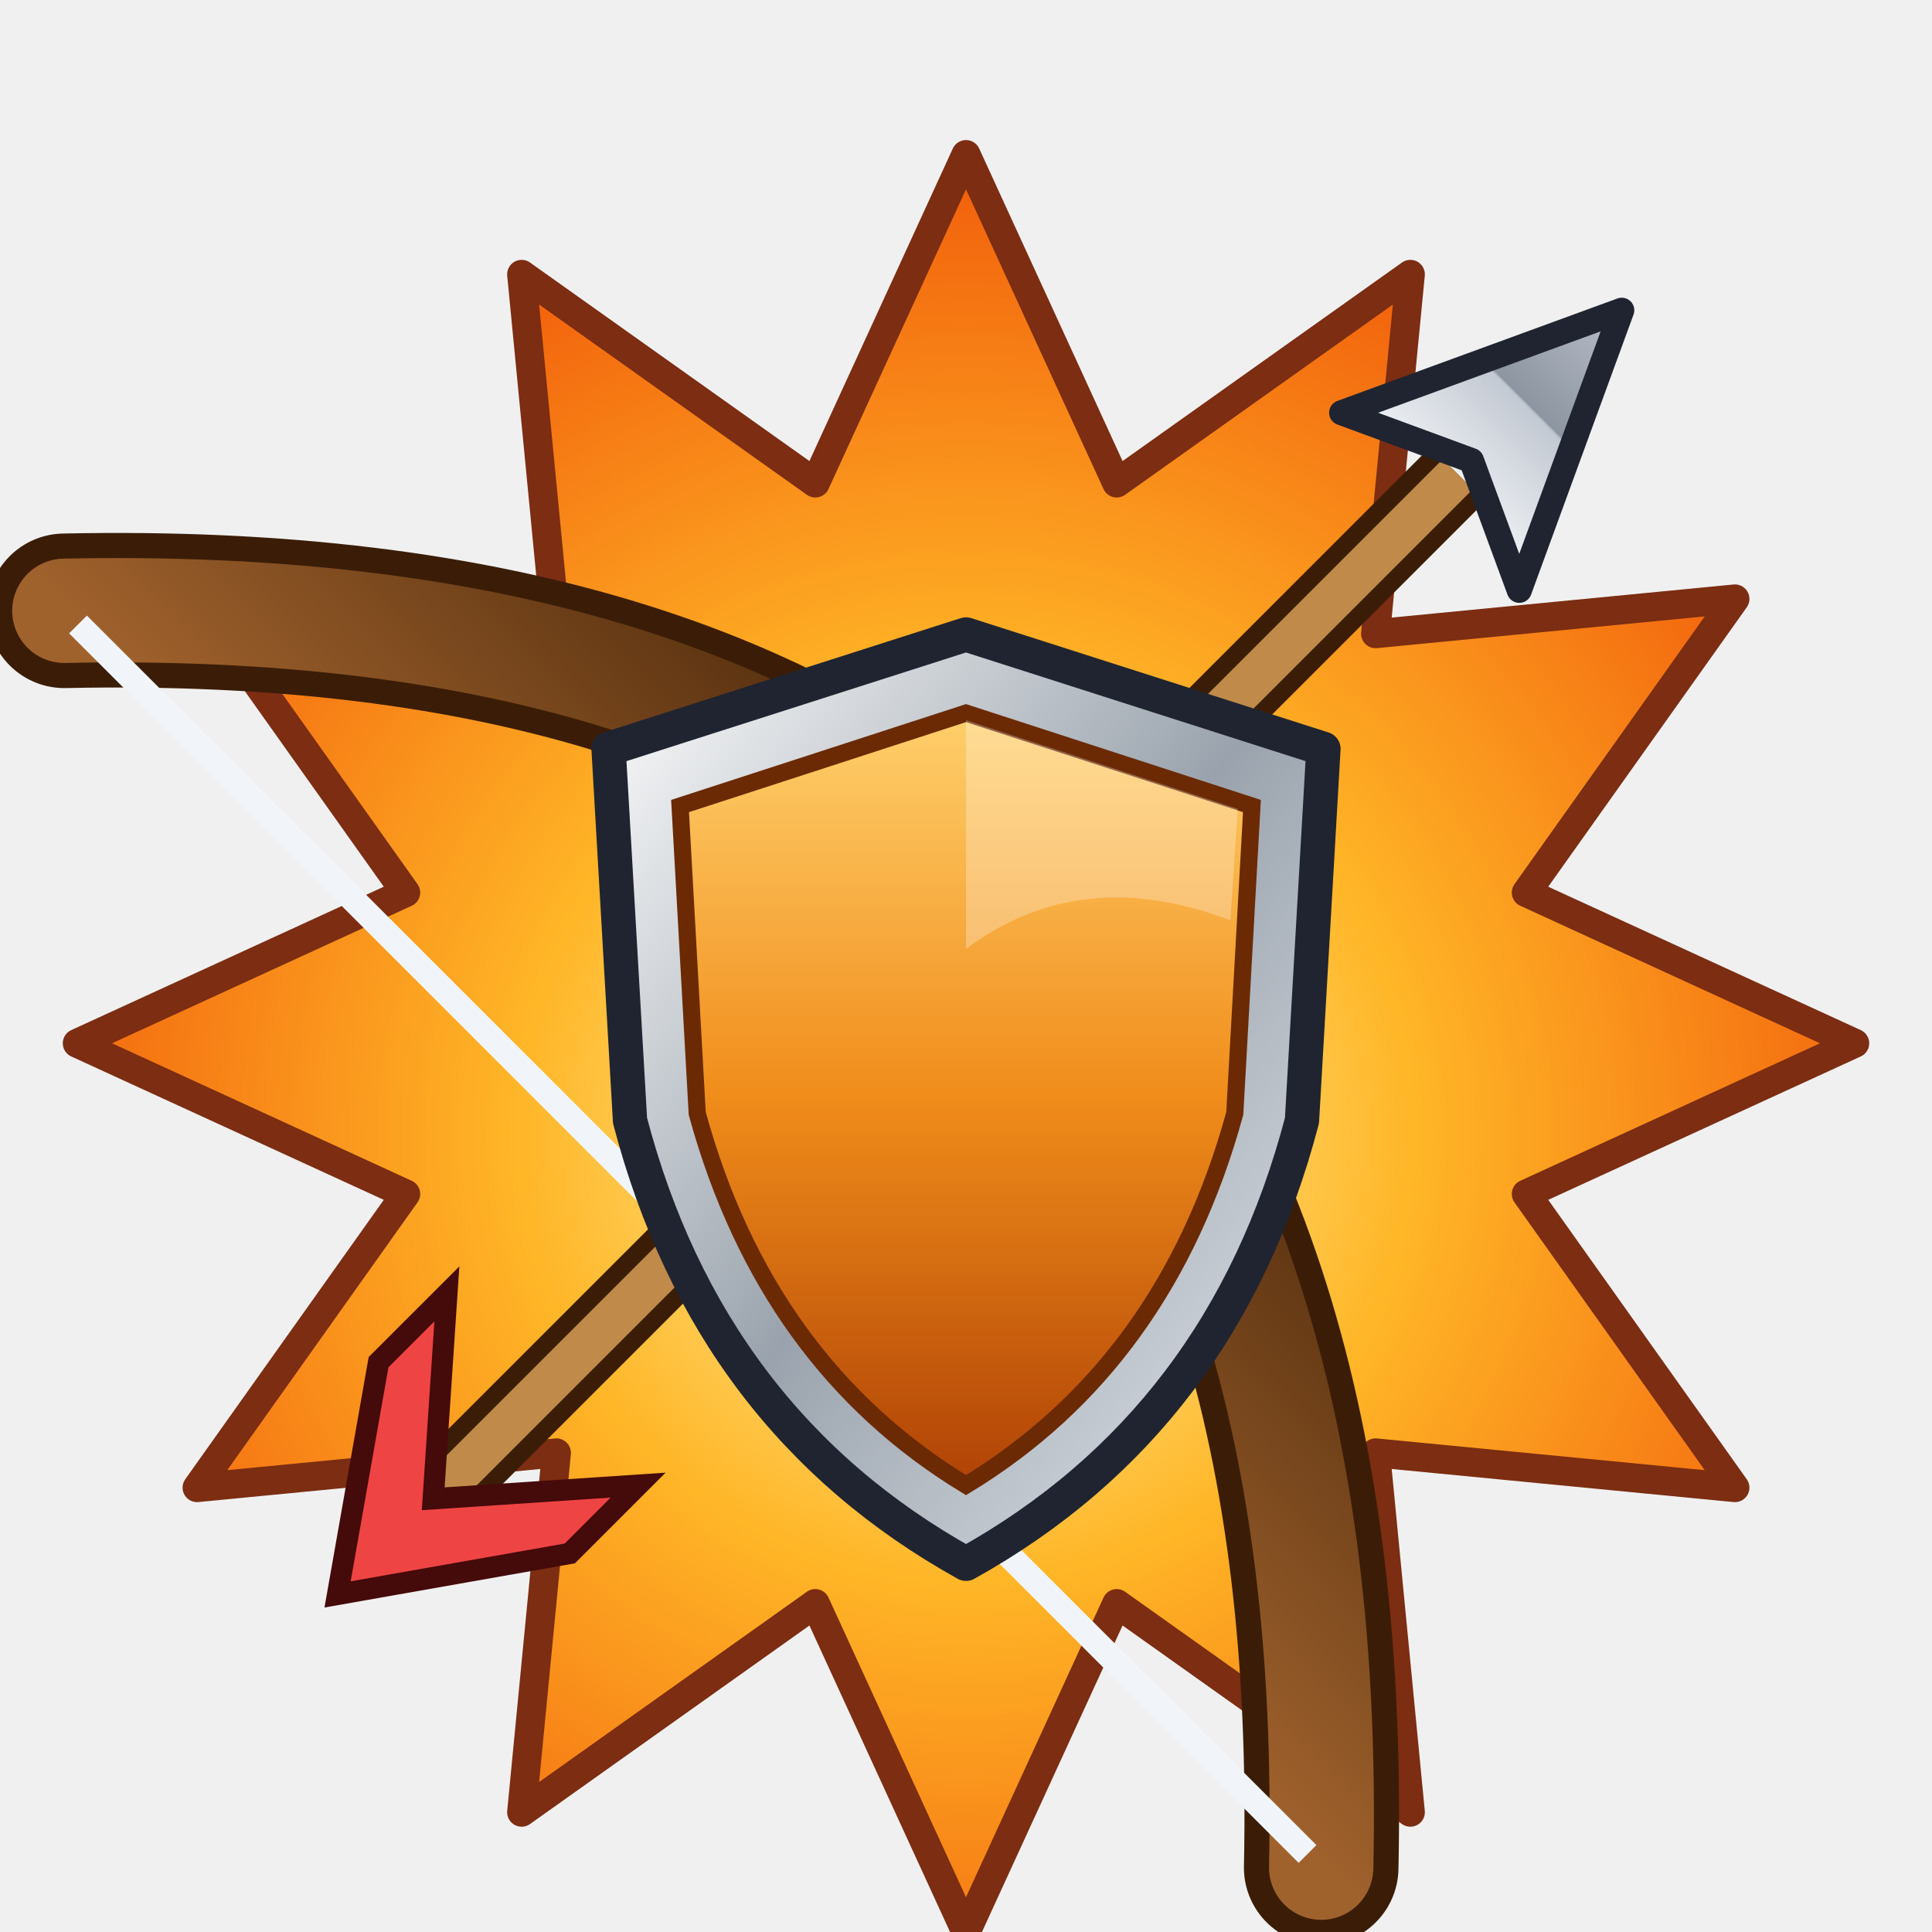
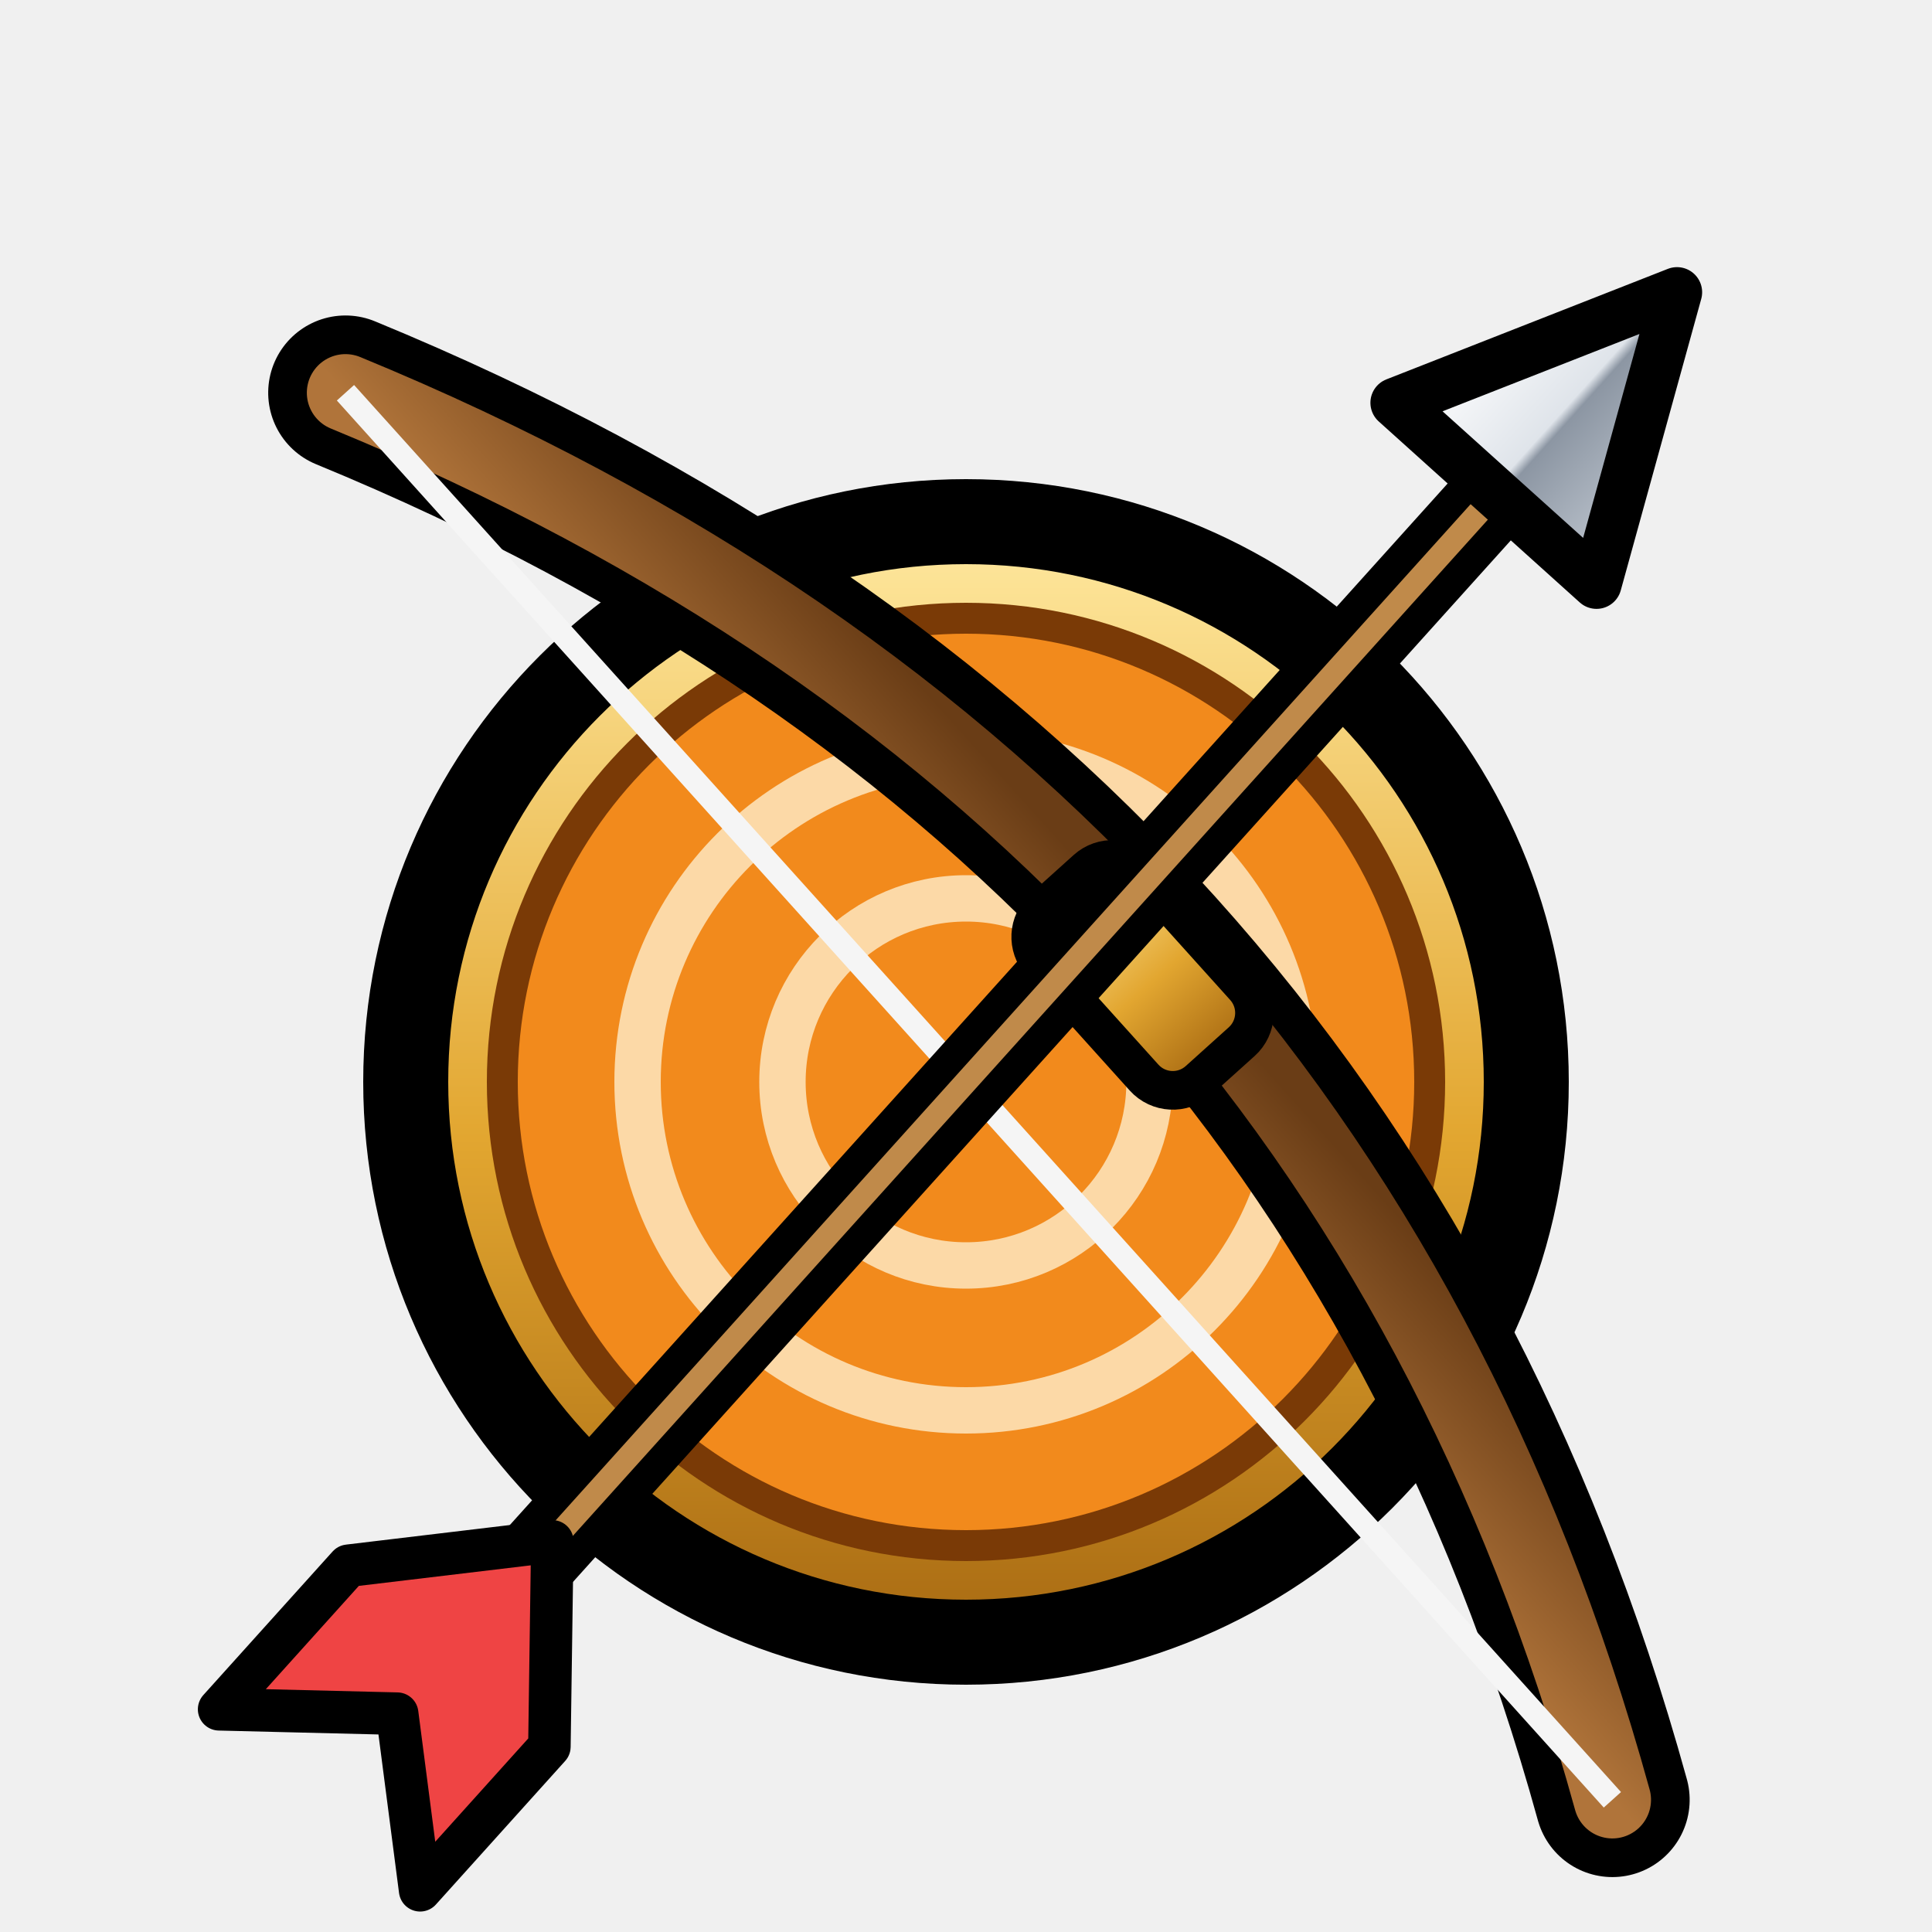
<svg xmlns="http://www.w3.org/2000/svg" viewBox="0 0 100 100">
  <defs>
-     <radialGradient id="bu" cx="50%" cy="55%" r="55%">
-       <stop offset="0" stop-color="#fff7b0" />
-       <stop offset=".45" stop-color="#ffb627" />
-       <stop offset="1" stop-color="#f15a0a" />
-     </radialGradient>
-     <linearGradient id="sh" x1="0" y1="0" x2="0" y2="1">
-       <stop offset="0" stop-color="#ffcf6b" />
-       <stop offset=".5" stop-color="#f08c1a" />
-       <stop offset="1" stop-color="#b04306" />
+     <linearGradient id="rim" x1="0" y1="0" x2="0" y2="1">
+       <stop offset="0" stop-color="#ffe9a0" />
+       <stop offset=".55" stop-color="#e2a630" />
+       <stop offset="1" stop-color="#a86a12" />
    </linearGradient>
-     <linearGradient id="rim" x1="0" y1="0" x2="1" y2="1">
+     <linearGradient id="st" x1="0" y1="0" x2="1" y2="0">
      <stop offset="0" stop-color="#ffffff" />
-       <stop offset=".5" stop-color="#9aa3ad" />
-       <stop offset="1" stop-color="#e6e9ee" />
+       <stop offset=".48" stop-color="#dfe4ea" />
+       <stop offset=".52" stop-color="#8c96a3" />
+       <stop offset="1" stop-color="#c3cad3" />
    </linearGradient>
-     <linearGradient id="bl" x1="0" y1="0" x2="1" y2="0">
-       <stop offset="0" stop-color="#f4f6f9" />
-       <stop offset=".5" stop-color="#c3c9d2" />
-       <stop offset=".51" stop-color="#8d95a1" />
-       <stop offset="1" stop-color="#b9c0ca" />
+     <linearGradient id="dk" x1="0" y1="0" x2="1" y2="0">
+       <stop offset="0" stop-color="#8f97a6" />
+       <stop offset=".5" stop-color="#3b4150" />
+       <stop offset=".52" stop-color="#1b1f29" />
+       <stop offset="1" stop-color="#4a5160" />
    </linearGradient>
    <linearGradient id="wd" x1="0" y1="0" x2="1" y2="0">
-       <stop offset="0" stop-color="#a0622d" />
-       <stop offset="1" stop-color="#5b3311" />
+       <stop offset="0" stop-color="#b0743a" />
+       <stop offset="1" stop-color="#6a3d16" />
    </linearGradient>
-     <linearGradient id="gd" x1="0" y1="0" x2="0" y2="1">
-       <stop offset="0" stop-color="#ffe08a" />
-       <stop offset="1" stop-color="#b7791f" />
+     <linearGradient id="gr" x1="0" y1="0" x2="1" y2="0">
+       <stop offset="0" stop-color="#5b3a8a" />
+       <stop offset="1" stop-color="#2c1650" />
    </linearGradient>
-     <radialGradient id="orbM" cx="40%" cy="35%" r="65%">
-       <stop offset="0" stop-color="#ffffff" />
+     <radialGradient id="orb" cx="40%" cy="35%" r="65%">
+       <stop offset="0" stop-color="#fff" />
      <stop offset=".35" stop-color="#d8b4fe" />
      <stop offset=".8" stop-color="#7e22ce" />
      <stop offset="1" stop-color="#3b0764" />
-     </radialGradient>
-     <radialGradient id="glowM" cx="50%" cy="50%" r="50%">
-       <stop offset="0" stop-color="#e9d5ff" stop-opacity=".95" />
-       <stop offset=".5" stop-color="#a855f7" stop-opacity=".45" />
-       <stop offset="1" stop-color="#a855f7" stop-opacity="0" />
    </radialGradient>
    <linearGradient id="cr" x1="0" y1="0" x2="1" y2="1">
      <stop offset="0" stop-color="#e0fbff" />
      <stop offset=".5" stop-color="#22d3ee" />
      <stop offset="1" stop-color="#0e7490" />
    </linearGradient>
-     <radialGradient id="glowC" cx="50%" cy="50%" r="50%">
-       <stop offset="0" stop-color="#cffafe" stop-opacity=".95" />
-       <stop offset=".5" stop-color="#22d3ee" stop-opacity=".4" />
-       <stop offset="1" stop-color="#22d3ee" stop-opacity="0" />
-     </radialGradient>
  </defs>
-   <polygon points="50.0,8.0 57.8,25.0 73.0,14.2 71.2,32.8 89.8,31.0 79.0,46.2 96.0,54.0 79.0,61.8 89.8,77.0 71.2,75.2 73.0,93.8 57.8,83.0 50.0,100.0 42.2,83.0 27.0,93.8 28.8,75.2 10.2,77.0 21.0,61.8 4.0,54.0 21.0,46.2 10.2,31.0 28.8,32.8 27.0,14.2 42.2,25.0" fill="url(#bu)" stroke="#7c2d12" stroke-width="1.5" stroke-linejoin="round" />
-   <g transform="rotate(-45 50 50)">
-     <path d="M30 4 Q78 50 30 96" fill="none" stroke="#3b1d07" stroke-width="8" stroke-linecap="round" />
-     <path d="M30 4 Q78 50 30 96" fill="none" stroke="url(#wd)" stroke-width="5.4" stroke-linecap="round" />
-     <line x1="30" y1="5" x2="30" y2="95" stroke="#f1f5f9" stroke-width="1.3" />
-     <line x1="6" y1="50" x2="86" y2="50" stroke="#3b1d07" stroke-width="4" />
-     <line x1="6" y1="50" x2="86" y2="50" stroke="#c08a4a" stroke-width="2.2" />
-     <path d="M98 50 L84 43.5 L87 50 L84 56.5 Z" fill="url(#bl)" stroke="#1f2430" stroke-width="1.3" stroke-linejoin="round" />
-     <path d="M4 50 L14 43 L19 43 L11 50 L19 57 L14 57 Z" fill="#ef4444" stroke="#450a0a" stroke-width="1.1" />
+   <circle cx="50" cy="56" r="29" fill="url(#rim)" stroke="#000" stroke-linejoin="round" stroke-width="4.4" />
+   <circle cx="50" cy="56" r="24" fill="#f28a1c" stroke="#7a3a06" stroke-width="1.6" />
+   <circle cx="50" cy="56" r="17" fill="none" stroke="#fff3d6" stroke-width="2.4" opacity=".75" />
+   <circle cx="50" cy="56" r="9.5" fill="none" stroke="#fff3d6" stroke-width="2.4" opacity=".75" />
+   <g transform="rotate(-42 50 56)">
+     <path d="M50 8 Q74 58 50 106" fill="none" stroke="#000" stroke-width="8" stroke-linecap="round" />
+     <path d="M50 8 Q74 58 50 106" fill="none" stroke="url(#wd)" stroke-width="4" stroke-linecap="round" />
+     <path d="M50 8 L50 106" stroke="#f5f5f5" stroke-width="1.2" />
+     <rect x="57" y="52" width="7" height="12" rx="2" fill="url(#rim)" stroke="#000" stroke-linejoin="round" stroke-width="2" />
  </g>
-   <g transform="translate(50 58) scale(.74) translate(-50 -58)">
-     <path d="M50 24 L75 32 L73.5 58 Q68 79 50 89 Q32 79 26.5 58 L25 32 Z" fill="url(#rim)" stroke="#1f2430" stroke-width="2.4" stroke-linejoin="round" />
-     <path d="M50 29.5 L70 36 L68.8 57.5 Q64 75 50 83.5 Q36 75 31.2 57.5 L30 36 Z" fill="url(#sh)" stroke="#6b2a04" stroke-width="1.2" />
-     <path d="M50 30 L69 36.2 L68.5 44 Q58 40 50 46 Z" fill="#fff" opacity=".28" />
+   <g transform="rotate(42 50 56)">
+     <rect x="48.6" y="12" width="2.8" height="88" fill="#c08a4a" stroke="#000" stroke-linejoin="round" stroke-width="1.6" />
+     <path d="M50 1 L57 15 L43 15 Z" fill="url(#st)" stroke="#000" stroke-linejoin="round" stroke-width="2.6" />
+     <path d="M50 88 L57 96 L57 106 L50 100 L43 106 L43 96 Z" fill="#ef4444" stroke="#000" stroke-linejoin="round" stroke-width="2.2" />
  </g>
</svg>
